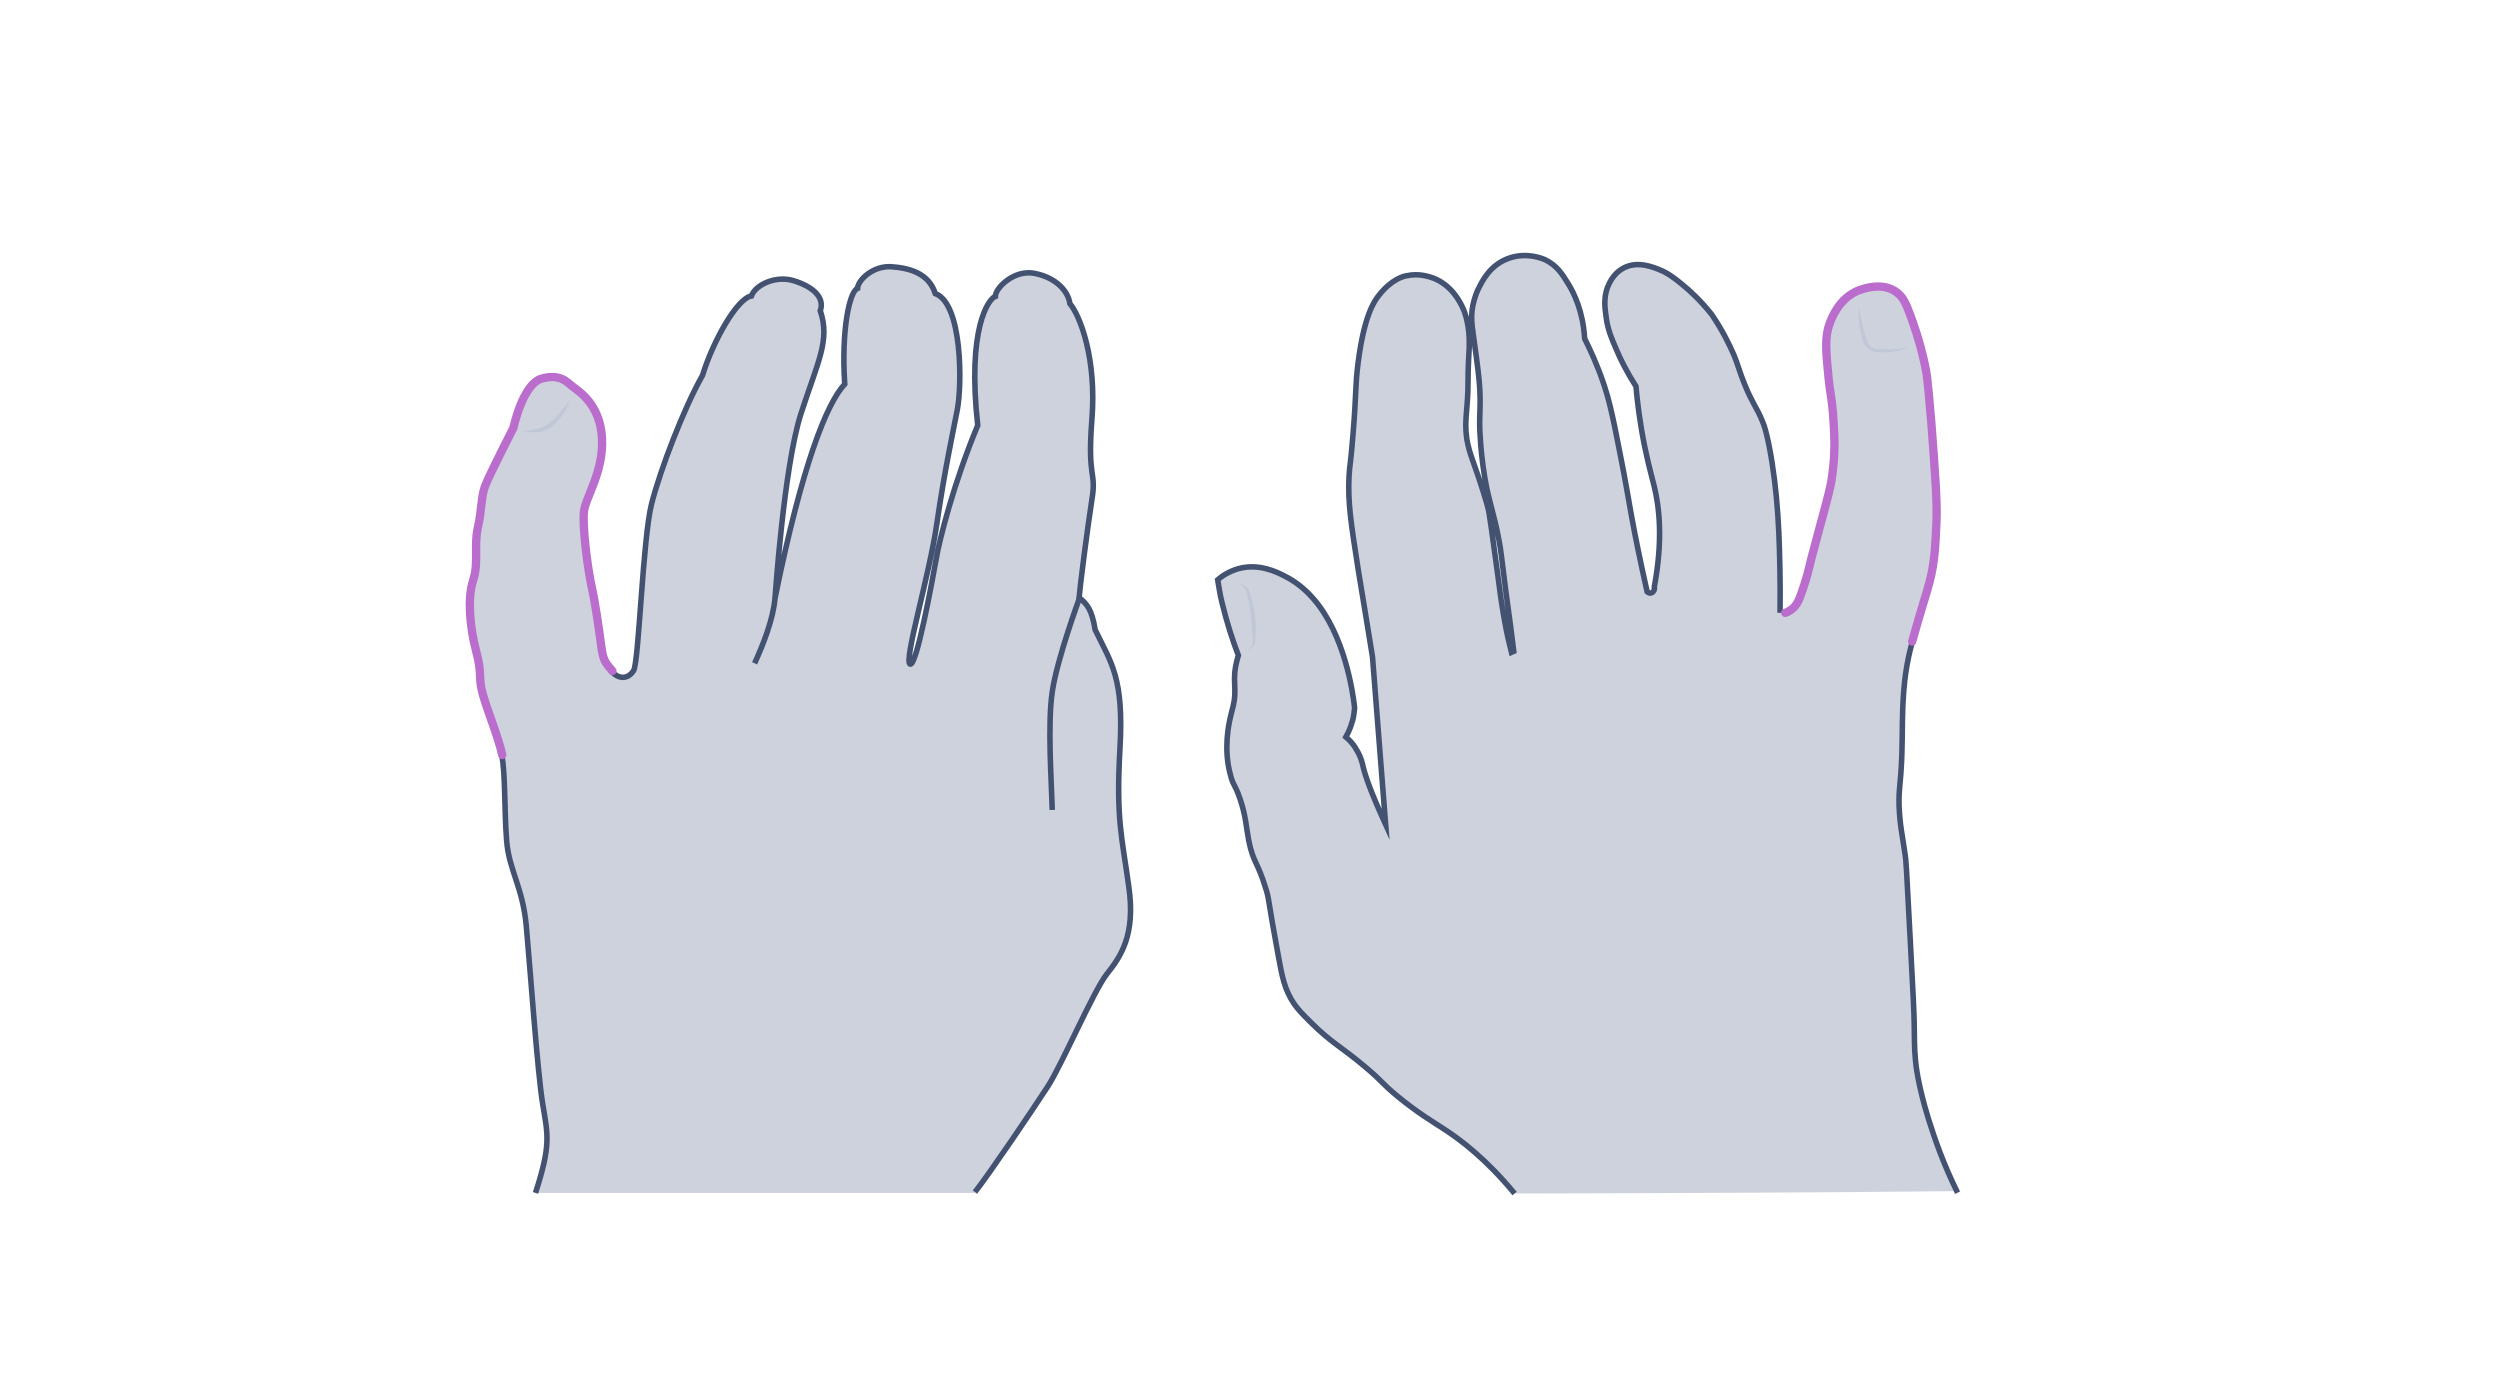
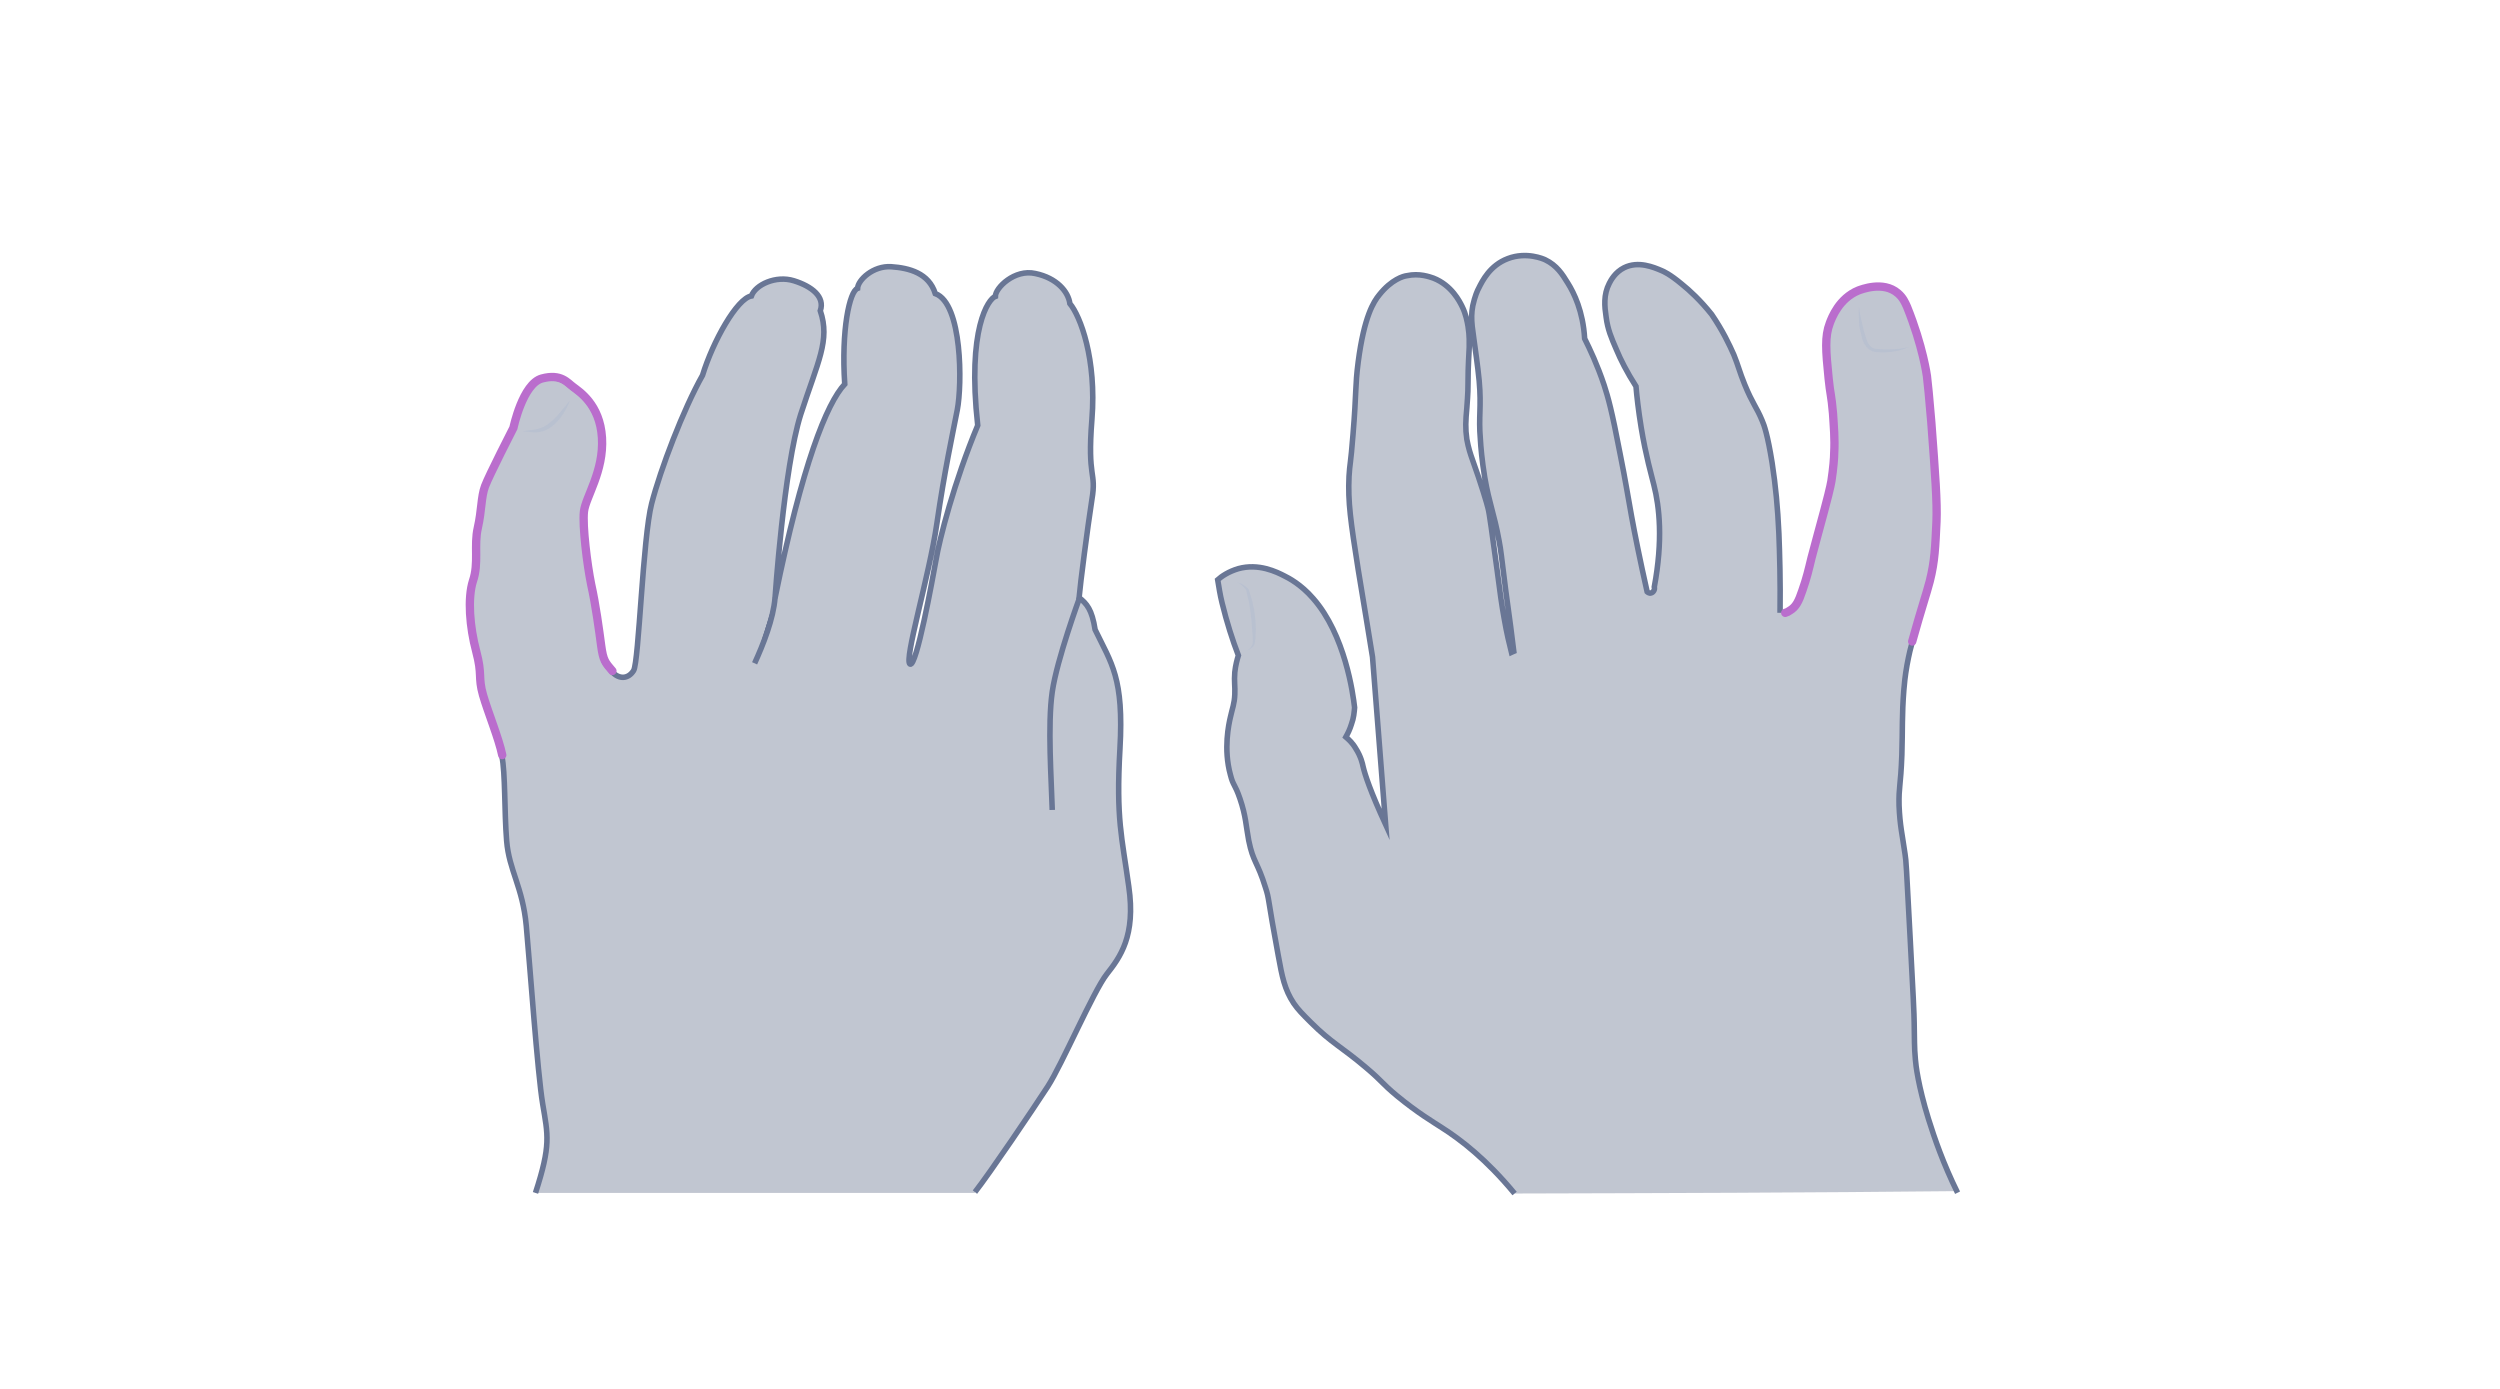
<svg xmlns="http://www.w3.org/2000/svg" width="900" height="500" viewBox="0 0 900 500" fill="none">
-   <path opacity="0.33" d="M350.977 429.161C356.313 422.383 372.176 398.876 377.224 391.088C382.271 383.301 393.664 356.765 398.423 350.708C403.182 344.651 408.951 337.008 406.355 319.125C403.904 301.243 401.74 295.042 403.183 269.516C404.625 243.99 400.154 238.942 394.241 226.684C393.087 219.329 391.213 217.31 388.473 215.147C388.905 210.099 391.501 190.053 393.087 179.814C394.818 169.575 391.357 172.748 393.087 150.971C394.818 129.195 388.905 113.764 385.156 109.293C384.579 104.967 380.397 100.063 372.753 98.477C365.254 96.746 358.332 103.669 358.332 106.697C355.88 107.563 348.093 118.234 351.986 153.134C343.478 173.469 338.142 194.38 336.988 201.446C335.69 208.513 329.921 240.384 327.614 239.086C325.307 237.788 334.536 207.359 337.276 188.467C340.016 169.575 342.901 156.451 344.631 147.51C346.362 138.569 346.506 109.293 336.7 105.688C334.392 98.333 327.326 96.458 320.836 96.025C314.346 95.593 308.866 100.784 308.722 103.813C305.838 104.823 302.809 118.811 304.107 138.28C297.617 145.203 288.82 167.123 279.014 215.291C279.014 215.291 282.186 168.421 288.243 149.241C294.445 130.06 298.915 122.561 295.31 111.889C297.041 106.842 292.281 103.092 285.792 101.073C279.302 99.054 271.947 102.515 270.505 106.553C265.313 107.418 256.66 122.849 252.911 135.108C245.989 147.366 237.768 168.998 234.596 181.256C231.423 193.514 229.981 238.365 228.106 241.394C226.231 244.422 222.914 244.711 220.318 241.826C217.723 238.942 217.001 238.077 216.28 232.741C215.559 227.261 214.261 217.743 212.675 210.676C211.233 203.609 209.502 189.621 210.079 184.429C210.656 179.237 217.29 170.007 216.569 157.893C215.848 145.779 208.204 141.165 206.185 139.578C204.166 138.136 201.859 134.675 194.937 136.55C188.014 138.425 184.697 154.288 184.697 154.288C184.697 154.288 175.9 171.45 174.458 175.343C173.016 179.237 173.304 183.996 171.862 190.342C170.42 196.687 172.295 203.033 170.132 209.378C168.113 215.724 168.978 226.107 171.285 234.76C173.593 243.413 171.862 243.845 173.737 250.479C175.612 256.969 179.361 265.91 180.659 272.111C181.957 278.313 181.525 292.013 182.39 302.685C183.255 313.357 188.159 319.27 189.456 333.258C190.754 347.247 193.494 386.185 195.369 397.434C197.244 408.683 198.398 412.144 192.773 429.45H350.977V429.161Z" fill="#697695" />
-   <path d="M350.977 429.161C356.313 422.383 372.176 398.876 377.224 391.088C382.271 383.301 393.664 356.765 398.423 350.708C403.182 344.651 408.951 337.008 406.355 319.125C403.904 301.243 401.74 295.042 403.183 269.516C404.625 243.99 400.154 238.942 394.241 226.684C393.087 219.329 391.213 217.31 388.473 215.147C388.905 210.099 391.501 190.053 393.087 179.814C394.818 169.575 391.357 172.748 393.087 150.971C394.818 129.195 388.905 113.764 385.156 109.293C384.579 104.967 380.397 100.063 372.753 98.477C365.254 96.746 358.332 103.669 358.332 106.697C355.88 107.563 348.093 118.234 351.986 153.134C343.478 173.469 338.142 194.38 336.988 201.446C335.69 208.513 329.921 240.384 327.614 239.086C325.307 237.788 334.536 207.359 337.276 188.467C340.016 169.575 342.901 156.451 344.631 147.51C346.362 138.569 346.506 109.293 336.7 105.688C334.392 98.333 327.326 96.458 320.836 96.025C314.346 95.593 308.866 100.784 308.722 103.813C305.838 104.823 302.809 118.811 304.107 138.28C297.617 145.203 288.82 167.123 279.014 215.291C279.014 215.291 282.186 168.421 288.243 149.241C294.445 130.06 298.915 122.561 295.31 111.889C297.041 106.842 292.281 103.092 285.792 101.073C279.302 99.054 271.947 102.515 270.505 106.553C265.313 107.418 256.66 122.849 252.911 135.108C245.989 147.366 237.768 168.998 234.596 181.256C231.423 193.514 229.981 238.365 228.106 241.394C226.231 244.422 222.914 244.711 220.318 241.826C217.723 238.942 217.001 238.077 216.28 232.741C215.559 227.261 214.261 217.743 212.675 210.676C211.233 203.609 209.502 189.621 210.079 184.429C210.656 179.237 217.29 170.007 216.569 157.893C215.848 145.779 208.204 141.165 206.185 139.578C204.166 138.136 201.859 134.675 194.937 136.55C188.014 138.425 184.697 154.288 184.697 154.288C184.697 154.288 175.9 171.45 174.458 175.343C173.016 179.237 173.304 183.996 171.862 190.342C170.42 196.687 172.295 203.033 170.132 209.378C168.113 215.724 168.978 226.107 171.285 234.76C173.593 243.413 171.862 243.845 173.737 250.479C175.612 256.969 179.361 265.91 180.659 272.111C181.957 278.313 181.525 292.013 182.39 302.685C183.255 313.357 188.159 319.27 189.456 333.258C190.754 347.247 193.494 386.185 195.369 397.434C197.244 408.683 198.398 412.144 192.773 429.45" stroke="#445272" stroke-width="2" stroke-miterlimit="10" />
-   <path d="M220.462 241.539C217.866 238.511 217.145 237.789 216.424 232.454C215.703 226.973 214.405 217.455 212.819 210.389C211.376 203.322 209.646 189.333 210.223 184.142C210.8 178.95 217.433 169.72 216.712 157.606C215.991 145.492 208.348 140.877 206.329 139.291C204.31 137.849 202.002 134.388 195.08 136.262C188.158 138.137 184.841 154.001 184.841 154.001C184.841 154.001 176.044 171.162 174.602 175.056C173.16 178.95 173.448 183.709 172.006 190.054C170.564 196.4 172.438 202.745 170.275 209.091C168.256 215.436 169.122 225.82 171.429 234.473C173.736 243.125 172.006 243.558 173.881 250.192C175.755 256.682 179.505 265.623 180.803 271.824" stroke="#BA6DCD" stroke-width="3" stroke-miterlimit="10" stroke-linecap="round" />
+   <path opacity="0.33" d="M350.977 429.161C356.313 422.383 372.176 398.876 377.224 391.088C382.271 383.301 393.664 356.765 398.423 350.708C403.182 344.651 408.951 337.008 406.355 319.125C403.904 301.243 401.74 295.042 403.183 269.516C404.625 243.99 400.154 238.942 394.241 226.684C393.087 219.329 391.213 217.31 388.473 215.147C388.905 210.099 391.501 190.053 393.087 179.814C394.818 169.575 391.357 172.748 393.087 150.971C394.818 129.195 388.905 113.764 385.156 109.293C384.579 104.967 380.397 100.063 372.753 98.477C365.254 96.746 358.332 103.669 358.332 106.697C355.88 107.563 348.093 118.234 351.986 153.134C343.478 173.469 338.142 194.38 336.988 201.446C335.69 208.513 329.921 240.384 327.614 239.086C325.307 237.788 334.536 207.359 337.276 188.467C340.016 169.575 342.901 156.451 344.631 147.51C346.362 138.569 346.506 109.293 336.7 105.688C334.392 98.333 327.326 96.458 320.836 96.025C314.346 95.593 308.866 100.784 308.722 103.813C305.838 104.823 302.809 118.811 304.107 138.28C297.617 145.203 288.82 167.123 279.014 215.291C279.014 215.291 282.186 168.421 288.243 149.241C294.445 130.06 298.915 122.561 295.31 111.889C297.041 106.842 292.281 103.092 285.792 101.073C279.302 99.054 271.947 102.515 270.505 106.553C265.313 107.418 256.66 122.849 252.911 135.108C245.989 147.366 237.768 168.998 234.596 181.256C231.423 193.514 229.981 238.365 228.106 241.394C226.231 244.422 222.914 244.711 220.318 241.826C217.723 238.942 217.001 238.077 216.28 232.741C215.559 227.261 214.261 217.743 212.675 210.676C211.233 203.609 209.502 189.621 210.079 184.429C210.656 179.237 217.29 170.007 216.569 157.893C215.848 145.779 208.204 141.165 206.185 139.578C204.166 138.136 201.859 134.675 194.937 136.55C188.014 138.425 184.697 154.288 184.697 154.288C184.697 154.288 175.9 171.45 174.458 175.343C173.016 179.237 173.304 183.996 171.862 190.342C170.42 196.687 172.295 203.033 170.132 209.378C168.113 215.724 168.978 226.107 171.285 234.76C173.593 243.413 171.862 243.845 173.737 250.479C175.612 256.969 179.361 265.91 180.659 272.111C181.957 278.313 181.525 292.013 182.39 302.685C183.255 313.357 188.159 319.27 189.456 333.258C190.754 347.247 193.494 386.185 195.369 397.434C197.244 408.683 198.398 412.144 192.773 429.45H350.977V429.161Z" fill="#445272" />
+   <path d="M350.977 429.161C356.313 422.383 372.176 398.876 377.224 391.088C382.271 383.301 393.664 356.765 398.423 350.708C403.182 344.651 408.951 337.008 406.355 319.125C403.904 301.243 401.74 295.042 403.183 269.516C404.625 243.99 400.154 238.942 394.241 226.684C393.087 219.329 391.213 217.31 388.473 215.147C388.905 210.099 391.501 190.053 393.087 179.814C394.818 169.575 391.357 172.748 393.087 150.971C394.818 129.195 388.905 113.764 385.156 109.293C384.579 104.967 380.397 100.063 372.753 98.477C365.254 96.746 358.332 103.669 358.332 106.697C355.88 107.563 348.093 118.234 351.986 153.134C343.478 173.469 338.142 194.38 336.988 201.446C335.69 208.513 329.921 240.384 327.614 239.086C325.307 237.788 334.536 207.359 337.276 188.467C340.016 169.575 342.901 156.451 344.631 147.51C346.362 138.569 346.506 109.293 336.7 105.688C334.392 98.333 327.326 96.458 320.836 96.025C314.346 95.593 308.866 100.784 308.722 103.813C305.838 104.823 302.809 118.811 304.107 138.28C297.617 145.203 288.82 167.123 279.014 215.291C279.014 215.291 282.186 168.421 288.243 149.241C294.445 130.06 298.915 122.561 295.31 111.889C297.041 106.842 292.281 103.092 285.792 101.073C279.302 99.054 271.947 102.515 270.505 106.553C265.313 107.418 256.66 122.849 252.911 135.108C245.989 147.366 237.768 168.998 234.596 181.256C231.423 193.514 229.981 238.365 228.106 241.394C226.231 244.422 222.914 244.711 220.318 241.826C217.723 238.942 217.001 238.077 216.28 232.741C215.559 227.261 214.261 217.743 212.675 210.676C211.233 203.609 209.502 189.621 210.079 184.429C210.656 179.237 217.29 170.007 216.569 157.893C215.848 145.779 208.204 141.165 206.185 139.578C204.166 138.136 201.859 134.675 194.937 136.55C188.014 138.425 184.697 154.288 184.697 154.288C184.697 154.288 175.9 171.45 174.458 175.343C173.016 179.237 173.304 183.996 171.862 190.342C170.42 196.687 172.295 203.033 170.132 209.378C168.113 215.724 168.978 226.107 171.285 234.76C173.593 243.413 171.862 243.845 173.737 250.479C175.612 256.969 179.361 265.91 180.659 272.111C181.957 278.313 181.525 292.013 182.39 302.685C183.255 313.357 188.159 319.27 189.456 333.258C190.754 347.247 193.494 386.185 195.369 397.434C197.244 408.683 198.398 412.144 192.773 429.45" stroke="#697695" stroke-width="2" stroke-miterlimit="10" />
+   <path d="M220.463 241.539C217.867 238.511 217.146 237.789 216.425 232.454C215.704 226.973 214.406 217.455 212.82 210.389C211.377 203.322 209.647 189.333 210.224 184.142C210.801 178.95 217.434 169.72 216.713 157.606C215.992 145.492 208.349 140.877 206.33 139.291C204.311 137.849 202.003 134.388 195.081 136.262C188.159 138.137 184.842 154.001 184.842 154.001C184.842 154.001 176.045 171.162 174.603 175.056C173.161 178.95 173.449 183.709 172.007 190.054C170.565 196.4 172.439 202.745 170.276 209.091C168.257 215.436 169.123 225.82 171.43 234.473C173.737 243.125 172.007 243.558 173.882 250.192C175.756 256.682 179.506 265.623 180.804 271.824" stroke="#BA6DCD" stroke-width="3" stroke-miterlimit="10" stroke-linecap="round" />
  <g opacity="0.5">
-     <path d="M188.159 155.298C189.89 154.865 191.765 154.865 193.495 154.433C195.226 154 196.668 153.279 197.966 152.125C199.264 151.116 200.562 149.818 201.715 148.376C202.292 147.655 202.869 146.933 203.446 146.357C204.023 145.636 204.455 144.914 205.176 144.193C204.888 145.059 204.455 145.924 204.023 146.789C203.59 147.655 203.157 148.376 202.581 149.241C201.571 150.827 200.273 152.269 198.831 153.423C197.389 154.577 195.514 155.442 193.639 155.586C191.765 155.875 190.034 155.298 188.159 155.298Z" fill="#B1BBD0" />
+     <path d="M188.16 155.298C189.891 154.865 191.766 154.865 193.496 154.433C195.227 154 196.669 153.279 197.967 152.125C199.265 151.116 200.563 149.818 201.716 148.376C202.293 147.655 202.87 146.933 203.447 146.357C204.024 145.636 204.456 144.914 205.177 144.193C204.889 145.059 204.456 145.924 204.024 146.789C203.591 147.655 203.158 148.376 202.582 149.241C201.572 150.827 200.274 152.269 198.832 153.423C197.39 154.577 195.515 155.442 193.64 155.586C191.766 155.875 190.035 155.298 188.16 155.298Z" fill="#B1BBD0" />
  </g>
-   <path d="M378.81 291.581C378.522 280.909 377.079 261.007 378.81 249.037C380.541 237.212 388.617 215.291 388.617 215.291" stroke="#445272" stroke-width="2" stroke-miterlimit="10" />
-   <path d="M271.658 238.798C274.687 232.164 278.436 222.79 279.013 215.146" stroke="#445272" stroke-width="2" stroke-miterlimit="10" />
-   <path opacity="0.33" d="M545.254 429.668C535.081 417.346 525.911 410.325 519.177 406.027C515.881 403.878 510.293 400.582 502.986 394.565C497.111 389.693 498.114 389.693 491.667 384.248C483.07 376.941 479.345 375.508 471.894 368.057C468.885 365.049 467.309 363.472 465.733 361.18C462.437 356.165 461.578 351.723 460.145 343.843C456.276 323.067 456.993 323.784 455.56 319.485C452.694 310.172 451.118 310.458 449.542 302.578C448.539 297.277 448.539 293.838 446.39 287.533C444.527 282.089 443.954 282.948 442.951 278.937C440.372 269.623 442.378 260.597 442.951 258.161C443.668 254.865 444.384 253.433 444.527 249.994C444.671 246.985 444.241 245.409 444.527 241.97C444.814 239.391 445.387 237.385 445.817 235.952C443.668 230.364 441.662 224.06 439.942 217.039C439.226 214.174 438.796 211.308 438.366 208.729C439.799 207.439 442.378 205.72 445.817 204.717C453.124 202.711 459.572 205.863 462.581 207.439C463.727 208.012 468.312 210.305 472.754 215.463C484.216 228.502 487.082 249.707 487.655 254.722C487.512 256.298 487.368 258.447 486.509 260.74C485.936 262.603 485.219 264.035 484.503 265.325C485.506 266.185 486.938 267.474 488.085 269.48C489.947 272.346 490.521 275.068 490.664 275.784C491.38 278.937 493.386 284.954 498.831 296.847C497.255 276.787 495.679 256.728 494.103 236.525C493.1 230.078 491.237 219.045 488.944 205.004C486.222 187.523 485.219 180.932 485.649 171.476C485.936 166.604 486.222 167.464 487.082 156.431C488.371 140.814 487.798 139.237 488.944 130.354C491.094 113.877 494.532 108.575 496.538 106.14C500.98 100.552 505.279 99.405 506.425 99.262C511.01 98.259 514.735 99.692 516.025 100.122C522.616 102.701 525.481 108.575 526.341 110.295C527.774 113.16 528.203 115.883 528.49 117.459C529.063 120.898 528.92 123.62 528.92 125.053C528.06 140.814 528.92 135.512 528.06 146.831C527.63 151.56 527.487 154.139 528.06 158.151C528.633 161.303 529.35 163.452 530.066 165.458C533.218 174.198 535.368 181.505 535.654 182.795C536.227 184.801 537.087 191.678 538.95 205.147C540.096 213.887 540.526 217.182 541.529 222.77C542.388 227.785 543.391 231.94 544.108 234.806C544.394 234.663 544.681 234.663 544.967 234.519C544.394 229.648 543.391 222.197 542.102 212.884C540.382 199.416 540.382 198.413 539.666 194.687C537.803 184.514 536.227 181.792 534.508 171.906C533.505 165.745 533.075 160.873 532.932 158.151C532.215 149.84 533.362 146.688 532.502 137.088C532.215 134.223 531.929 131.787 531.499 128.635C530.209 118.462 529.206 115.31 530.209 110.008C530.926 106.713 531.929 104.42 532.359 103.704C533.648 101.125 536.371 95.537 542.818 93.101C549.552 90.522 555.713 93.244 556.287 93.531C560.442 95.537 562.448 98.689 564.454 101.984C566.603 105.423 569.898 112.014 570.471 121.9C572.334 125.626 575.056 131.357 577.492 138.664C578.925 143.106 580.215 147.548 583.223 163.309C585.373 174.055 585.803 177.35 587.379 185.947C588.525 192.252 590.388 201.565 592.967 213.027C592.967 213.027 593.683 213.744 594.399 213.457C595.116 213.314 595.832 212.311 595.546 211.308C598.698 194.401 597.408 182.508 595.402 174.628C594.543 171.046 592.537 164.312 590.817 153.852C589.814 147.691 589.241 142.533 588.955 139.094C585.659 133.936 583.367 129.351 581.934 125.912C580.071 121.614 578.782 118.605 578.209 114.163C577.635 110.295 577.206 106.14 579.355 101.984C579.928 100.838 581.504 97.972 584.656 96.396C589.814 93.817 595.402 96.253 598.125 97.399C598.841 97.686 601.134 98.689 605.432 102.271C608.298 104.563 612.166 108.145 616.178 113.16C620.19 119.035 622.626 124.193 624.202 127.775C625.778 131.644 626.208 133.793 628.07 138.378C630.936 145.399 632.369 146.545 634.375 151.416C635.091 152.992 636.381 156.718 637.957 166.604C639.246 175.058 639.963 182.652 640.393 191.965C640.679 199.416 640.966 209.159 640.822 220.621C641.682 220.478 642.828 220.191 644.118 219.475C646.267 218.185 647.27 216.179 648.56 212.311C650.136 207.869 650.852 204.717 651.855 200.562C652.285 198.986 651.855 200.562 654.004 192.538C658.159 177.35 658.589 175.201 659.019 172.909C659.736 168.18 660.022 164.455 660.022 162.879C660.309 157.434 659.879 153.279 659.592 148.551C659.019 141.817 658.589 141.673 658.016 135.942C657.013 125.912 656.583 120.898 658.446 116.026C659.162 114.163 661.742 107.143 668.762 104.277C669.622 103.99 677.646 100.695 682.947 105.28C684.81 106.856 685.526 108.575 686.243 110.151C691.974 124.336 693.407 135.082 693.407 135.082C693.837 138.664 694.123 141.673 694.983 151.703C696.416 170.759 697.132 180.502 696.845 187.523C696.416 196.407 696.272 201.708 694.41 209.015C693.263 213.457 691.401 218.759 688.105 230.651C687.675 232.084 686.959 234.949 686.243 238.818C685.526 242.83 685.24 245.982 685.096 247.845C684.38 256.871 684.666 262.029 684.38 271.199C683.95 282.805 683.234 282.375 683.377 289.396C683.664 296.56 684.523 299.856 685.526 306.876C685.956 309.599 685.956 310.602 687.389 337.539C688.392 356.022 688.822 365.192 688.822 367.628C688.965 373.789 688.822 376.225 689.252 380.81C689.395 382.815 690.254 390.266 693.98 402.302C696.129 409.179 699.281 418.349 704.439 428.809C651.569 429.382 598.411 429.525 545.254 429.668Z" fill="#697695" />
-   <path d="M688.391 231.223C687.962 232.655 687.245 235.521 686.529 239.39C685.812 243.402 685.526 246.554 685.383 248.416C684.666 257.443 684.953 262.601 684.666 271.771C684.236 283.377 683.52 282.947 683.663 289.968C683.95 297.132 684.809 300.427 685.812 307.448C686.242 310.171 686.242 311.174 687.675 338.11C688.678 356.594 689.108 365.764 689.108 368.199C689.251 374.361 689.108 376.796 689.538 381.381C689.681 383.387 690.541 390.838 694.266 402.873C696.415 409.751 699.567 418.921 704.726 429.38" stroke="#445272" stroke-width="2" stroke-miterlimit="10" />
-   <path d="M545.254 429.668C535.081 417.346 525.911 410.325 519.177 406.027C515.881 403.878 510.293 400.582 502.986 394.565C497.111 389.693 498.114 389.693 491.667 384.248C483.07 376.941 479.345 375.508 471.894 368.057C468.885 365.049 467.309 363.472 465.733 361.18C462.437 356.165 461.578 351.723 460.145 343.843C456.276 323.067 456.993 323.784 455.56 319.485C452.694 310.172 451.118 310.458 449.542 302.578C448.539 297.277 448.539 293.838 446.39 287.533C444.527 282.089 443.954 282.948 442.951 278.937C440.372 269.623 442.378 260.597 442.951 258.161C443.668 254.865 444.384 253.433 444.527 249.994C444.671 246.985 444.241 245.409 444.527 241.97C444.814 239.391 445.387 237.385 445.817 235.952C443.668 230.364 441.662 224.06 439.942 217.039C439.226 214.174 438.796 211.308 438.366 208.729C439.799 207.439 442.378 205.72 445.817 204.717C453.124 202.711 459.572 205.863 462.581 207.439C463.727 208.012 468.312 210.305 472.754 215.463C484.216 228.502 487.082 249.707 487.655 254.722C487.512 256.298 487.368 258.447 486.509 260.74C485.936 262.603 485.219 264.035 484.503 265.325C485.506 266.185 486.938 267.474 488.085 269.48C489.947 272.346 490.521 275.068 490.664 275.784C491.38 278.937 493.386 284.954 498.831 296.847C497.255 276.787 495.679 256.728 494.103 236.525C493.1 230.078 491.237 219.045 488.944 205.004C486.222 187.523 485.219 180.932 485.649 171.476C485.936 166.604 486.222 167.464 487.082 156.431C488.371 140.814 487.798 139.237 488.944 130.354C491.094 113.877 494.532 108.575 496.538 106.14C500.98 100.552 505.279 99.405 506.425 99.262C511.01 98.259 514.735 99.692 516.025 100.122C522.616 102.701 525.481 108.575 526.341 110.295C527.774 113.16 528.203 115.883 528.49 117.459C529.063 120.898 528.92 123.62 528.92 125.053C528.06 140.814 528.92 135.512 528.06 146.831C527.63 151.56 527.487 154.139 528.06 158.151C528.633 161.303 529.35 163.452 530.066 165.458C533.218 174.198 535.368 181.505 535.654 182.795C536.227 184.801 537.087 191.678 538.95 205.147C540.096 213.887 540.526 217.182 541.529 222.77C542.388 227.785 543.391 231.94 544.108 234.806C544.394 234.663 544.681 234.663 544.967 234.519C544.394 229.648 543.391 222.197 542.102 212.884C540.382 199.416 540.382 198.413 539.666 194.687C537.803 184.514 536.227 181.792 534.508 171.906C533.505 165.745 533.075 160.873 532.932 158.151C532.215 149.84 533.362 146.688 532.502 137.088C532.215 134.223 531.929 131.787 531.499 128.635C530.209 118.462 529.206 115.31 530.209 110.008C530.926 106.713 531.929 104.42 532.359 103.704C533.648 101.125 536.371 95.537 542.818 93.101C549.552 90.522 555.713 93.244 556.287 93.531C560.442 95.537 562.448 98.689 564.454 101.984C566.603 105.423 569.898 112.014 570.471 121.9C572.334 125.626 575.056 131.357 577.492 138.664C578.925 143.106 580.215 147.548 583.223 163.309C585.373 174.055 585.803 177.35 587.379 185.947C588.525 192.252 590.388 201.565 592.967 213.027C592.967 213.027 593.683 213.744 594.399 213.457C595.116 213.314 595.832 212.311 595.546 211.308C598.698 194.401 597.408 182.508 595.402 174.628C594.543 171.046 592.537 164.312 590.817 153.852C589.814 147.691 589.241 142.533 588.955 139.094C585.659 133.936 583.367 129.351 581.934 125.912C580.071 121.614 578.782 118.605 578.209 114.163C577.635 110.295 577.206 106.14 579.355 101.984C579.928 100.838 581.504 97.972 584.656 96.396C589.814 93.817 595.402 96.253 598.125 97.399C598.841 97.686 601.134 98.689 605.432 102.271C608.298 104.563 612.166 108.145 616.178 113.16C620.19 119.035 622.626 124.193 624.202 127.775C625.778 131.644 626.208 133.793 628.07 138.378C630.936 145.399 632.369 146.545 634.375 151.416C635.091 152.992 636.381 156.718 637.957 166.604C639.246 175.058 639.963 182.652 640.393 191.965C640.679 199.416 640.966 209.159 640.822 220.621" stroke="#445272" stroke-width="2" stroke-miterlimit="10" />
-   <path d="M642.685 220.622C643.258 220.478 643.831 220.192 644.404 219.762C646.553 218.472 647.556 216.466 648.846 212.598C650.422 208.156 651.138 205.004 652.141 200.849C652.571 199.273 652.141 200.849 654.29 192.825C658.445 177.637 658.875 175.488 659.305 173.196C660.022 168.467 660.308 164.742 660.308 163.166C660.595 157.721 660.165 153.566 659.878 148.838C659.305 142.104 658.875 141.96 658.302 136.229C657.299 126.199 656.869 121.184 658.732 116.313C659.448 114.45 662.028 107.429 669.048 104.564C669.908 104.277 677.932 100.982 683.233 105.567C685.096 107.143 685.812 108.862 686.529 110.438C692.26 124.623 693.693 135.369 693.693 135.369C694.122 138.951 694.409 141.96 695.269 151.99C696.702 171.046 697.418 180.789 697.131 187.81C696.702 196.694 696.558 201.995 694.696 209.302C693.549 213.744 691.687 219.045 688.391 230.938" stroke="#BA6DCD" stroke-width="3" stroke-miterlimit="10" stroke-linecap="round" />
+   <path d="M378.81 291.581C378.522 280.909 377.079 261.007 378.81 249.037C380.541 237.212 388.617 215.291 388.617 215.291" stroke="#697695" stroke-width="2" stroke-miterlimit="10" />
+   <path d="M271.658 238.798C274.687 232.164 278.436 222.79 279.013 215.146Z" fill="#445272" />
+   <path d="M271.658 238.798C274.687 232.164 278.436 222.79 279.013 215.146" stroke="#697695" stroke-width="2" stroke-miterlimit="10" />
+   <path opacity="0.33" d="M545.255 429.668C535.082 417.346 525.912 410.325 519.178 406.027C515.882 403.878 510.294 400.582 502.987 394.565C497.112 389.693 498.115 389.693 491.668 384.248C483.071 376.941 479.346 375.508 471.895 368.057C468.886 365.049 467.31 363.472 465.734 361.18C462.438 356.165 461.579 351.723 460.146 343.843C456.277 323.067 456.994 323.784 455.561 319.485C452.695 310.172 451.119 310.458 449.543 302.578C448.54 297.277 448.54 293.838 446.391 287.533C444.528 282.089 443.955 282.948 442.952 278.937C440.373 269.623 442.379 260.597 442.952 258.161C443.669 254.865 444.385 253.433 444.528 249.994C444.672 246.985 444.242 245.409 444.528 241.97C444.815 239.391 445.388 237.385 445.818 235.952C443.669 230.364 441.663 224.06 439.943 217.039C439.227 214.174 438.797 211.308 438.367 208.729C439.8 207.439 442.379 205.72 445.818 204.717C453.125 202.711 459.573 205.863 462.582 207.439C463.728 208.012 468.313 210.305 472.755 215.463C484.217 228.502 487.083 249.707 487.656 254.722C487.513 256.298 487.369 258.447 486.51 260.74C485.937 262.603 485.22 264.035 484.504 265.325C485.507 266.185 486.939 267.474 488.086 269.48C489.948 272.346 490.522 275.068 490.665 275.784C491.381 278.937 493.387 284.954 498.832 296.847C497.256 276.787 495.68 256.728 494.104 236.525C493.101 230.078 491.238 219.045 488.945 205.004C486.223 187.523 485.22 180.932 485.65 171.476C485.937 166.604 486.223 167.464 487.083 156.431C488.372 140.814 487.799 139.237 488.945 130.354C491.095 113.877 494.533 108.575 496.539 106.14C500.981 100.552 505.279 99.405 506.426 99.262C511.011 98.259 514.736 99.692 516.026 100.122C522.616 102.701 525.482 108.575 526.342 110.295C527.775 113.16 528.204 115.883 528.491 117.459C529.064 120.898 528.921 123.62 528.921 125.053C528.061 140.814 528.921 135.512 528.061 146.831C527.631 151.56 527.488 154.139 528.061 158.151C528.634 161.303 529.351 163.452 530.067 165.458C533.219 174.198 535.369 181.505 535.655 182.795C536.228 184.801 537.088 191.678 538.951 205.147C540.097 213.887 540.527 217.182 541.53 222.77C542.389 227.785 543.392 231.94 544.109 234.806C544.395 234.663 544.682 234.663 544.968 234.519C544.395 229.648 543.392 222.197 542.103 212.884C540.383 199.416 540.383 198.413 539.667 194.687C537.804 184.514 536.228 181.792 534.509 171.906C533.506 165.745 533.076 160.873 532.933 158.151C532.216 149.84 533.363 146.688 532.503 137.088C532.216 134.223 531.93 131.787 531.5 128.635C530.21 118.462 529.207 115.31 530.21 110.008C530.927 106.713 531.93 104.42 532.36 103.704C533.649 101.125 536.371 95.537 542.819 93.101C549.553 90.522 555.714 93.244 556.288 93.531C560.443 95.537 562.449 98.689 564.455 101.984C566.604 105.423 569.899 112.014 570.472 121.9C572.335 125.626 575.057 131.357 577.493 138.664C578.926 143.106 580.216 147.548 583.224 163.309C585.374 174.055 585.803 177.35 587.38 185.947C588.526 192.252 590.388 201.565 592.968 213.027C592.968 213.027 593.684 213.744 594.4 213.457C595.117 213.314 595.833 212.311 595.547 211.308C598.699 194.401 597.409 182.508 595.403 174.628C594.544 171.046 592.538 164.312 590.818 153.852C589.815 147.691 589.242 142.533 588.956 139.094C585.66 133.936 583.368 129.351 581.935 125.912C580.072 121.614 578.783 118.605 578.21 114.163C577.636 110.295 577.207 106.14 579.356 101.984C579.929 100.838 581.505 97.972 584.657 96.396C589.815 93.817 595.403 96.253 598.126 97.399C598.842 97.686 601.135 98.689 605.433 102.271C608.299 104.563 612.167 108.145 616.179 113.16C620.191 119.035 622.627 124.193 624.203 127.775C625.779 131.644 626.209 133.793 628.071 138.378C630.937 145.399 632.37 146.545 634.376 151.416C635.092 152.992 636.382 156.718 637.958 166.604C639.247 175.058 639.964 182.652 640.394 191.965C640.68 199.416 640.967 209.159 640.823 220.621C641.683 220.478 642.829 220.191 644.119 219.475C646.268 218.185 647.271 216.179 648.561 212.311C650.137 207.869 650.853 204.717 651.856 200.562C652.286 198.986 651.856 200.562 654.005 192.538C658.16 177.35 658.59 175.201 659.02 172.909C659.737 168.18 660.023 164.455 660.023 162.879C660.31 157.434 659.88 153.279 659.593 148.551C659.02 141.817 658.59 141.673 658.017 135.942C657.014 125.912 656.584 120.898 658.447 116.026C659.163 114.163 661.742 107.143 668.763 104.277C669.623 103.99 677.647 100.695 682.948 105.28C684.811 106.856 685.527 108.575 686.244 110.151C691.975 124.336 693.408 135.082 693.408 135.082C693.837 138.664 694.124 141.673 694.984 151.703C696.417 170.759 697.133 180.502 696.846 187.523C696.417 196.407 696.273 201.708 694.411 209.015C693.264 213.457 691.402 218.759 688.106 230.651C687.676 232.084 686.96 234.949 686.244 238.818C685.527 242.83 685.241 245.982 685.097 247.845C684.381 256.871 684.667 262.029 684.381 271.199C683.951 282.805 683.235 282.375 683.378 289.396C683.665 296.56 684.524 299.856 685.527 306.876C685.957 309.599 685.957 310.602 687.39 337.539C688.393 356.022 688.823 365.192 688.823 367.628C688.966 373.789 688.823 376.225 689.252 380.81C689.396 382.815 690.255 390.266 693.981 402.302C696.13 409.179 699.282 418.349 704.44 428.809C651.57 429.382 598.412 429.525 545.255 429.668Z" fill="#445272" />
+   <path d="M688.391 231.223C687.962 232.655 687.245 235.521 686.529 239.39C685.812 243.402 685.526 246.554 685.383 248.416C684.666 257.443 684.953 262.601 684.666 271.771C684.236 283.377 683.52 282.947 683.663 289.968C683.95 297.132 684.809 300.427 685.812 307.448C686.242 310.171 686.242 311.174 687.675 338.11C688.678 356.594 689.108 365.764 689.108 368.199C689.251 374.361 689.108 376.796 689.538 381.381C689.681 383.387 690.541 390.838 694.266 402.873C696.415 409.751 699.567 418.921 704.726 429.38" stroke="#697695" stroke-width="2" stroke-miterlimit="10" />
+   <path d="M545.255 429.668C535.082 417.346 525.912 410.325 519.178 406.027C515.882 403.878 510.294 400.582 502.987 394.565C497.112 389.693 498.115 389.693 491.668 384.248C483.071 376.941 479.346 375.508 471.895 368.057C468.886 365.049 467.31 363.472 465.734 361.18C462.438 356.165 461.579 351.723 460.146 343.843C456.277 323.067 456.994 323.784 455.561 319.485C452.695 310.172 451.119 310.458 449.543 302.578C448.54 297.277 448.54 293.838 446.391 287.533C444.528 282.089 443.955 282.948 442.952 278.937C440.373 269.623 442.379 260.597 442.952 258.161C443.669 254.865 444.385 253.433 444.528 249.994C444.672 246.985 444.242 245.409 444.528 241.97C444.815 239.391 445.388 237.385 445.818 235.952C443.669 230.364 441.663 224.06 439.943 217.039C439.227 214.174 438.797 211.308 438.367 208.729C439.8 207.439 442.379 205.72 445.818 204.717C453.125 202.711 459.573 205.863 462.582 207.439C463.728 208.012 468.313 210.305 472.755 215.463C484.217 228.502 487.083 249.707 487.656 254.722C487.513 256.298 487.369 258.447 486.51 260.74C485.937 262.603 485.22 264.035 484.504 265.325C485.507 266.185 486.939 267.474 488.086 269.48C489.948 272.346 490.522 275.068 490.665 275.784C491.381 278.937 493.387 284.954 498.832 296.847C497.256 276.787 495.68 256.728 494.104 236.525C493.101 230.078 491.238 219.045 488.945 205.004C486.223 187.523 485.22 180.932 485.65 171.476C485.937 166.604 486.223 167.464 487.083 156.431C488.372 140.814 487.799 139.237 488.945 130.354C491.095 113.877 494.533 108.575 496.539 106.14C500.981 100.552 505.279 99.405 506.426 99.262C511.011 98.259 514.736 99.692 516.026 100.122C522.616 102.701 525.482 108.575 526.342 110.295C527.775 113.16 528.204 115.883 528.491 117.459C529.064 120.898 528.921 123.62 528.921 125.053C528.061 140.814 528.921 135.512 528.061 146.831C527.631 151.56 527.488 154.139 528.061 158.151C528.634 161.303 529.351 163.452 530.067 165.458C533.219 174.198 535.369 181.505 535.655 182.795C536.228 184.801 537.088 191.678 538.951 205.147C540.097 213.887 540.527 217.182 541.53 222.77C542.389 227.785 543.392 231.94 544.109 234.806C544.395 234.663 544.682 234.663 544.968 234.519C544.395 229.648 543.392 222.197 542.103 212.884C540.383 199.416 540.383 198.413 539.667 194.687C537.804 184.514 536.228 181.792 534.509 171.906C533.506 165.745 533.076 160.873 532.933 158.151C532.216 149.84 533.363 146.688 532.503 137.088C532.216 134.223 531.93 131.787 531.5 128.635C530.21 118.462 529.207 115.31 530.21 110.008C530.927 106.713 531.93 104.42 532.36 103.704C533.649 101.125 536.371 95.537 542.819 93.101C549.553 90.522 555.714 93.244 556.288 93.531C560.443 95.537 562.449 98.689 564.455 101.984C566.604 105.423 569.899 112.014 570.472 121.9C572.335 125.626 575.057 131.357 577.493 138.664C578.926 143.106 580.216 147.548 583.224 163.309C585.374 174.055 585.803 177.35 587.38 185.947C588.526 192.252 590.388 201.565 592.968 213.027C592.968 213.027 593.684 213.744 594.4 213.457C595.117 213.314 595.833 212.311 595.547 211.308C598.699 194.401 597.409 182.508 595.403 174.628C594.544 171.046 592.538 164.312 590.818 153.852C589.815 147.691 589.242 142.533 588.956 139.094C585.66 133.936 583.368 129.351 581.935 125.912C580.072 121.614 578.783 118.605 578.21 114.163C577.636 110.295 577.207 106.14 579.356 101.984C579.929 100.838 581.505 97.972 584.657 96.396C589.815 93.817 595.403 96.253 598.126 97.399C598.842 97.686 601.135 98.689 605.433 102.271C608.299 104.563 612.167 108.145 616.179 113.16C620.191 119.035 622.627 124.193 624.203 127.775C625.779 131.644 626.209 133.793 628.071 138.378C630.937 145.399 632.37 146.545 634.376 151.416C635.092 152.992 636.382 156.718 637.958 166.604C639.247 175.058 639.964 182.652 640.394 191.965C640.68 199.416 640.967 209.159 640.823 220.621" stroke="#697695" stroke-width="2" stroke-miterlimit="10" />
+   <path d="M642.686 220.622C643.259 220.478 643.832 220.192 644.405 219.762C646.554 218.472 647.557 216.466 648.847 212.598C650.423 208.156 651.139 205.004 652.142 200.849C652.572 199.273 652.142 200.849 654.291 192.825C658.446 177.637 658.876 175.488 659.306 173.196C660.023 168.467 660.309 164.742 660.309 163.166C660.596 157.721 660.166 153.566 659.879 148.838C659.306 142.104 658.876 141.96 658.303 136.229C657.3 126.199 656.87 121.184 658.733 116.313C659.449 114.45 662.028 107.429 669.049 104.564C669.909 104.277 677.933 100.982 683.234 105.567C685.097 107.143 685.813 108.862 686.53 110.438C692.261 124.623 693.694 135.369 693.694 135.369C694.123 138.951 694.41 141.96 695.27 151.99C696.703 171.046 697.419 180.789 697.132 187.81C696.703 196.694 696.559 201.995 694.697 209.302C693.55 213.744 691.688 219.045 688.392 230.938" stroke="#BA6DCD" stroke-width="3" stroke-miterlimit="10" stroke-linecap="round" />
  <g opacity="0.5">
    <path d="M448.97 234.091C449.83 233.661 450.546 232.945 450.833 232.085C451.119 231.369 450.976 230.222 450.976 229.363C450.833 227.5 450.69 225.637 450.546 223.631C450.403 221.769 450.116 219.906 449.83 218.043C449.687 217.04 449.543 216.181 449.257 215.321L448.684 212.599L448.827 212.742C448.397 212.026 447.824 211.452 447.251 210.879C446.678 210.306 445.961 209.876 445.102 209.59C446.821 209.876 448.397 210.879 449.543 212.169V212.312C450.116 214.175 450.833 216.038 451.119 217.9C451.549 219.763 451.836 221.769 451.979 223.631C452.122 225.494 452.122 227.5 451.979 229.506C451.979 229.936 451.836 230.509 451.836 230.939C451.693 231.369 451.693 231.942 451.406 232.372C450.833 233.231 449.973 233.804 448.97 234.091Z" fill="#B1BBD0" />
  </g>
  <g opacity="0.5">
-     <path d="M669.193 110.15C669.48 112.729 670.053 115.165 670.626 117.601C670.913 118.747 671.199 120.037 671.629 121.183C671.772 121.756 672.059 122.329 672.202 122.902C672.489 123.476 672.775 124.049 673.062 124.335C673.492 124.765 673.921 125.195 674.351 125.338C674.638 125.481 675.354 125.625 675.927 125.625C677.074 125.768 678.363 125.768 679.653 125.768C682.088 125.768 684.668 125.625 687.103 124.908C684.811 126.055 682.232 126.628 679.653 126.771C678.363 126.914 677.074 126.914 675.784 126.771C675.497 126.771 675.068 126.771 674.781 126.628L674.208 126.484C673.921 126.484 673.778 126.341 673.635 126.198C672.918 125.911 672.489 125.481 671.915 124.908C671.342 124.192 671.056 123.619 670.769 123.046C670.483 122.473 670.339 121.756 670.196 121.183C669.91 119.894 669.623 118.747 669.336 117.458C669.193 115.165 669.05 112.586 669.193 110.15Z" fill="#B1BBD0" />
+     <path d="M669.194 110.15C669.481 112.729 670.054 115.165 670.627 117.601C670.913 118.747 671.2 120.037 671.63 121.183C671.773 121.756 672.06 122.329 672.203 122.902C672.49 123.476 672.776 124.049 673.063 124.335C673.493 124.765 673.922 125.195 674.352 125.338C674.639 125.481 675.355 125.625 675.928 125.625C677.075 125.768 678.364 125.768 679.654 125.768C682.089 125.768 684.668 125.625 687.104 124.908C684.812 126.055 682.233 126.628 679.654 126.771C678.364 126.914 677.075 126.914 675.785 126.771C675.498 126.771 675.069 126.771 674.782 126.628L674.209 126.484C673.922 126.484 673.779 126.341 673.636 126.198C672.919 125.911 672.49 125.481 671.916 124.908C671.343 124.192 671.057 123.619 670.77 123.046C670.484 122.473 670.34 121.756 670.197 121.183C669.911 119.894 669.624 118.747 669.337 117.458C669.194 115.165 669.051 112.586 669.194 110.15Z" fill="#B1BBD0" />
  </g>
</svg>
